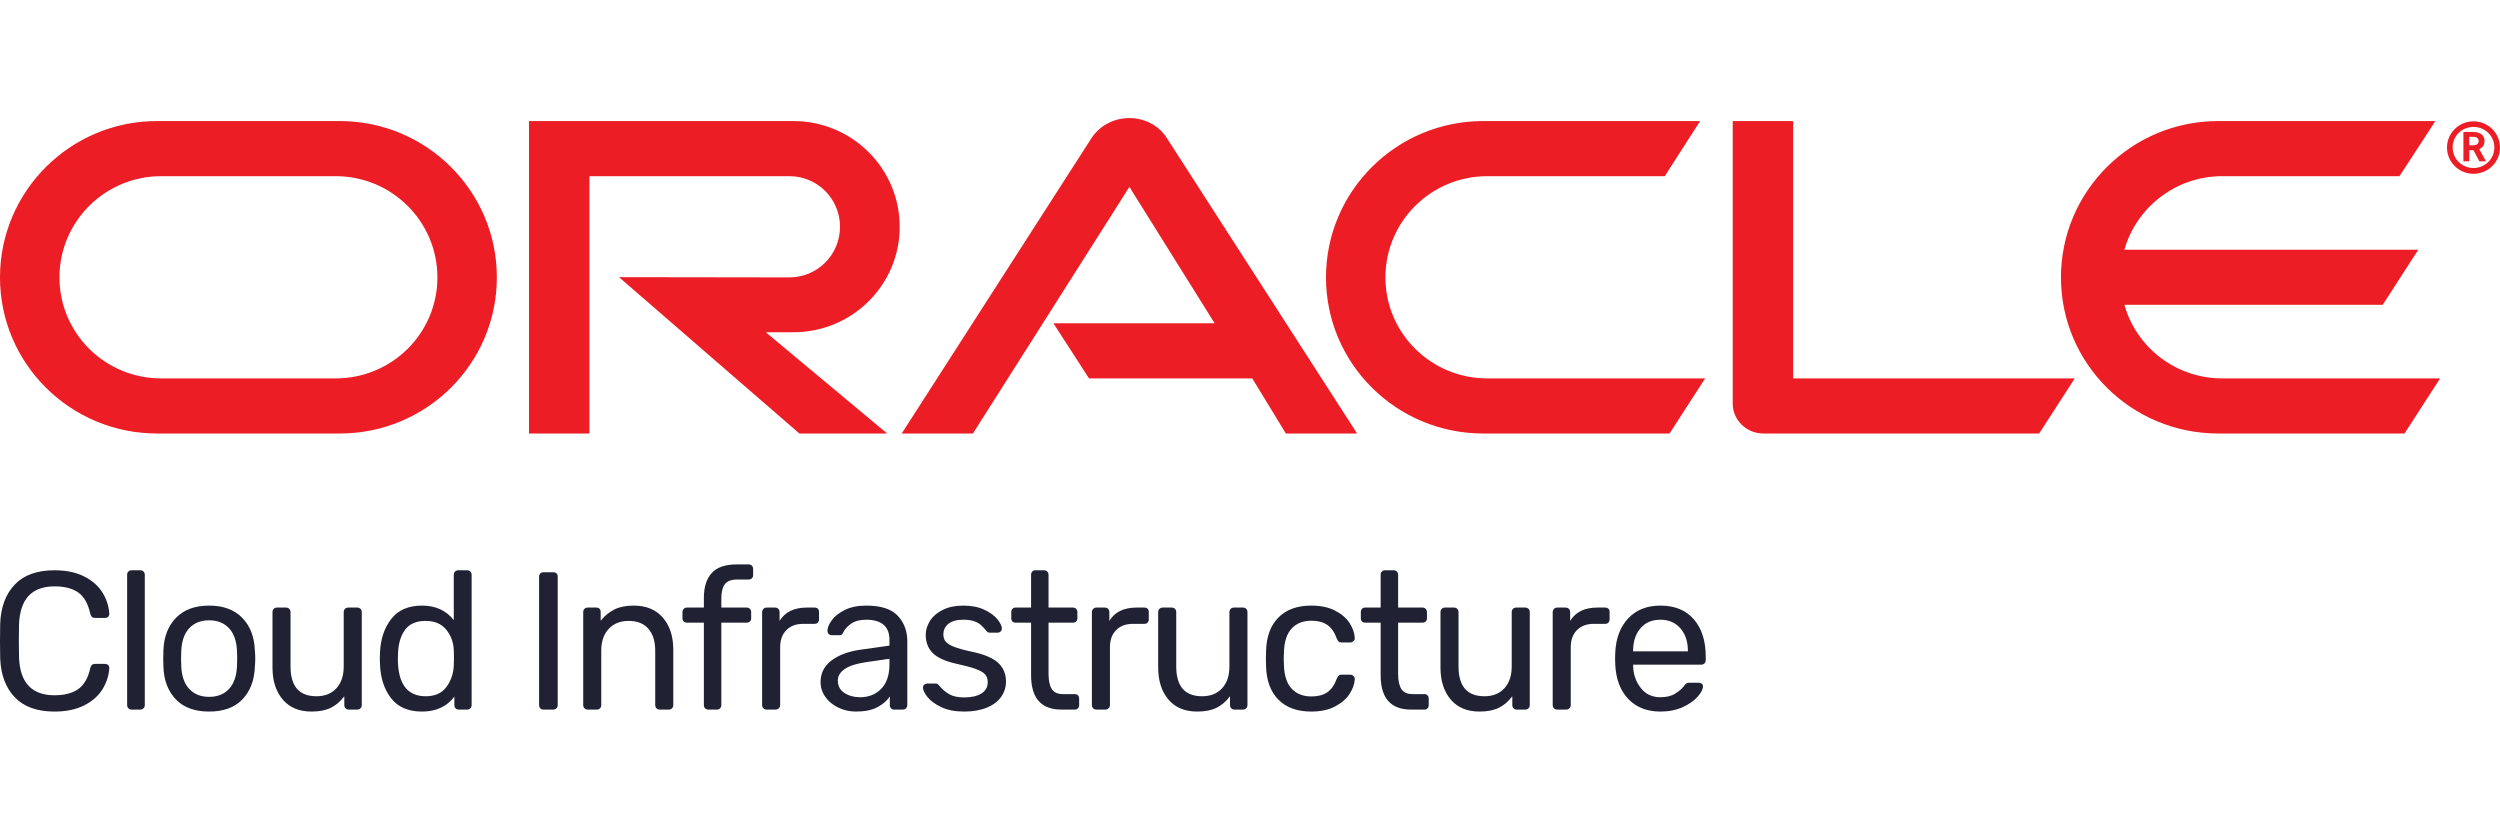
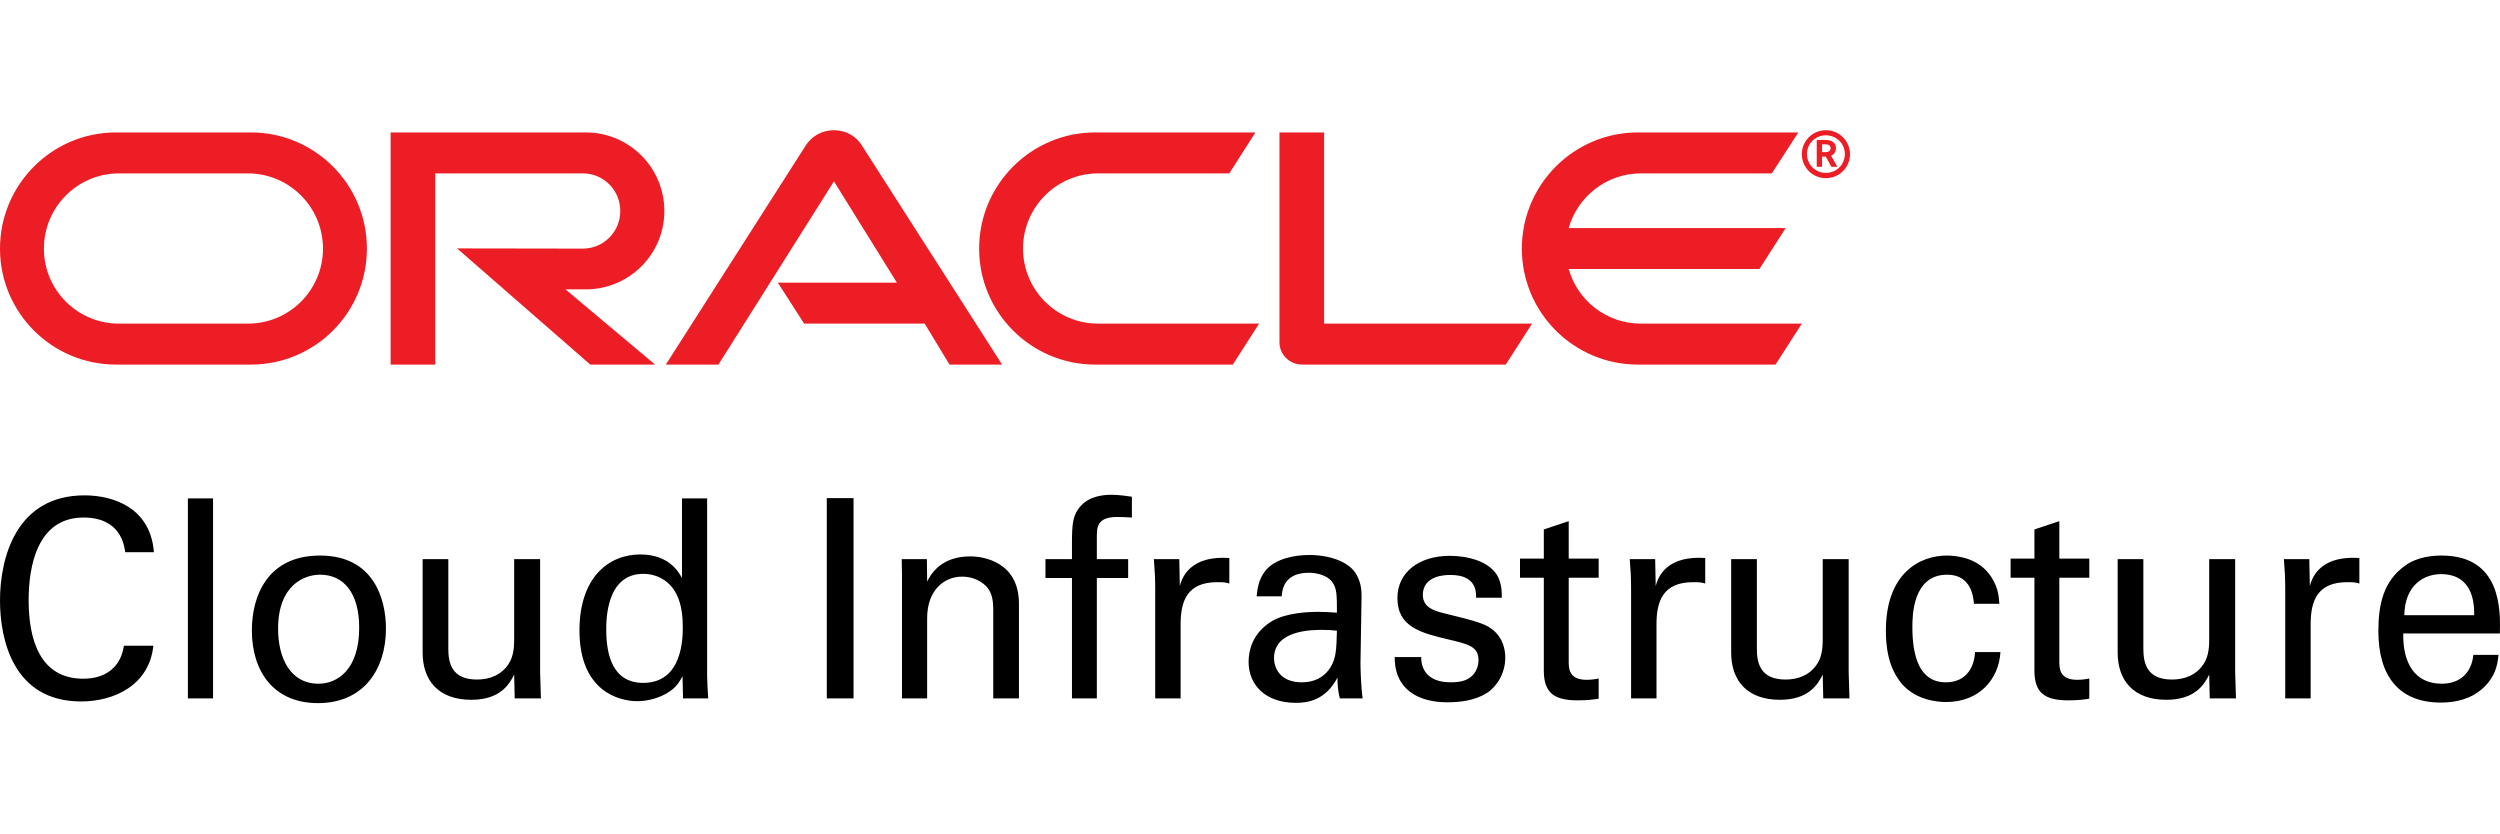
<svg xmlns="http://www.w3.org/2000/svg" width="192px" height="64px" viewBox="0 0 192 64" version="1.1">
-   <defs />
  <g id="Provider/OracleCI/oci-64" stroke="none" stroke-width="1" fill="none" fill-rule="evenodd">
-     <path d="M4.19,54.648 C2.853,54.648 1.836,54.284 1.138,53.555 C0.44,52.827 0.065,51.83 0.015,50.564 C0.005,50.293 2.04281037e-14,49.85 2.04281037e-14,49.238 C2.04281037e-14,48.615 0.005,48.163 0.015,47.881 C0.065,46.615 0.44,45.618 1.138,44.89 C1.836,44.161 2.853,43.797 4.19,43.797 C5.084,43.797 5.842,43.955 6.465,44.272 C7.088,44.588 7.558,45.003 7.874,45.515 C8.191,46.028 8.364,46.575 8.394,47.158 C8.394,47.248 8.361,47.321 8.296,47.376 C8.231,47.432 8.153,47.459 8.063,47.459 L7.309,47.459 C7.209,47.459 7.128,47.434 7.068,47.384 C7.008,47.334 6.962,47.248 6.932,47.128 C6.762,46.354 6.453,45.812 6.005,45.5 C5.558,45.189 4.953,45.033 4.19,45.033 C2.441,45.033 1.532,46.008 1.462,47.957 C1.452,48.228 1.447,48.645 1.447,49.207 C1.447,49.77 1.452,50.197 1.462,50.488 C1.532,52.427 2.441,53.397 4.19,53.397 C4.943,53.397 5.546,53.241 5.998,52.93 C6.45,52.618 6.762,52.081 6.932,51.317 C6.962,51.197 7.008,51.111 7.068,51.061 C7.128,51.011 7.209,50.986 7.309,50.986 L8.063,50.986 C8.153,50.986 8.231,51.013 8.296,51.069 C8.361,51.124 8.394,51.197 8.394,51.287 C8.364,51.87 8.191,52.417 7.874,52.93 C7.558,53.442 7.088,53.857 6.465,54.173 C5.842,54.49 5.084,54.648 4.19,54.648 Z M10.11,54.497 C10.01,54.497 9.927,54.464 9.862,54.399 C9.796,54.334 9.764,54.251 9.764,54.15 L9.764,44.144 C9.764,44.033 9.796,43.948 9.862,43.888 C9.927,43.827 10.01,43.797 10.11,43.797 L10.773,43.797 C10.874,43.797 10.957,43.83 11.022,43.895 C11.087,43.96 11.12,44.043 11.12,44.144 L11.12,54.15 C11.12,54.251 11.087,54.334 11.022,54.399 C10.957,54.464 10.874,54.497 10.773,54.497 L10.11,54.497 Z M16.061,54.648 C14.956,54.648 14.104,54.336 13.507,53.713 C12.909,53.091 12.59,52.262 12.55,51.227 L12.535,50.579 L12.55,49.931 C12.59,48.896 12.914,48.067 13.522,47.444 C14.13,46.821 14.976,46.51 16.061,46.51 C17.146,46.51 17.993,46.821 18.6,47.444 C19.208,48.067 19.532,48.896 19.572,49.931 C19.593,50.152 19.603,50.368 19.603,50.579 C19.603,50.79 19.593,51.006 19.572,51.227 C19.532,52.262 19.213,53.091 18.616,53.713 C18.018,54.336 17.166,54.648 16.061,54.648 Z M16.061,53.518 C16.704,53.518 17.214,53.314 17.591,52.907 C17.968,52.5 18.171,51.915 18.201,51.152 C18.211,51.051 18.216,50.86 18.216,50.579 C18.216,50.298 18.211,50.107 18.201,50.006 C18.171,49.243 17.968,48.657 17.591,48.25 C17.214,47.844 16.704,47.64 16.061,47.64 C15.418,47.64 14.908,47.844 14.531,48.25 C14.155,48.657 13.951,49.243 13.921,50.006 L13.906,50.579 L13.921,51.152 C13.951,51.915 14.155,52.5 14.531,52.907 C14.908,53.314 15.418,53.518 16.061,53.518 Z M23.926,54.648 C22.971,54.648 22.233,54.339 21.711,53.721 C21.188,53.103 20.927,52.282 20.927,51.257 L20.927,47.007 C20.927,46.907 20.96,46.824 21.025,46.759 C21.09,46.693 21.173,46.661 21.274,46.661 L21.967,46.661 C22.067,46.661 22.15,46.693 22.215,46.759 C22.281,46.824 22.313,46.907 22.313,47.007 L22.313,51.182 C22.313,52.709 22.976,53.472 24.303,53.472 C24.946,53.472 25.456,53.269 25.832,52.862 C26.209,52.455 26.397,51.895 26.397,51.182 L26.397,47.007 C26.397,46.907 26.43,46.824 26.495,46.759 C26.561,46.693 26.644,46.661 26.744,46.661 L27.437,46.661 C27.538,46.661 27.621,46.693 27.686,46.759 C27.751,46.824 27.784,46.907 27.784,47.007 L27.784,54.15 C27.784,54.251 27.751,54.334 27.686,54.399 C27.621,54.464 27.538,54.497 27.437,54.497 L26.789,54.497 C26.689,54.497 26.606,54.464 26.541,54.399 C26.475,54.334 26.443,54.251 26.443,54.15 L26.443,53.472 C26.151,53.864 25.81,54.158 25.418,54.354 C25.026,54.55 24.529,54.648 23.926,54.648 Z M32.409,54.648 C31.354,54.648 30.562,54.306 30.035,53.623 C29.508,52.94 29.224,52.076 29.184,51.031 L29.168,50.579 L29.184,50.127 C29.224,49.092 29.51,48.23 30.043,47.542 C30.575,46.854 31.364,46.51 32.409,46.51 C33.453,46.51 34.267,46.882 34.85,47.625 L34.85,44.144 C34.85,44.043 34.883,43.96 34.948,43.895 C35.013,43.83 35.096,43.797 35.197,43.797 L35.875,43.797 C35.975,43.797 36.058,43.83 36.123,43.895 C36.189,43.96 36.221,44.043 36.221,44.144 L36.221,54.15 C36.221,54.251 36.189,54.334 36.123,54.399 C36.058,54.464 35.975,54.497 35.875,54.497 L35.227,54.497 C35.126,54.497 35.046,54.464 34.986,54.399 C34.925,54.334 34.895,54.251 34.895,54.15 L34.895,53.502 C34.322,54.266 33.494,54.648 32.409,54.648 Z M32.695,53.472 C33.398,53.472 33.926,53.239 34.277,52.772 C34.629,52.304 34.82,51.749 34.85,51.106 C34.86,50.996 34.865,50.805 34.865,50.534 C34.865,50.252 34.86,50.056 34.85,49.946 C34.83,49.333 34.636,48.803 34.27,48.356 C33.903,47.909 33.378,47.685 32.695,47.685 C31.972,47.685 31.444,47.911 31.113,48.364 C30.781,48.816 30.6,49.408 30.57,50.142 L30.555,50.579 C30.555,52.508 31.268,53.472 32.695,53.472 Z M41.733,54.497 C41.633,54.497 41.552,54.464 41.492,54.399 C41.432,54.334 41.402,54.251 41.402,54.15 L41.402,44.295 C41.402,44.194 41.432,44.111 41.492,44.046 C41.552,43.981 41.633,43.948 41.733,43.948 L42.487,43.948 C42.597,43.948 42.683,43.978 42.743,44.038 C42.803,44.099 42.833,44.184 42.833,44.295 L42.833,54.15 C42.833,54.251 42.801,54.334 42.735,54.399 C42.67,54.464 42.587,54.497 42.487,54.497 L41.733,54.497 Z M45.137,54.497 C45.037,54.497 44.954,54.464 44.889,54.399 C44.823,54.334 44.791,54.251 44.791,54.15 L44.791,47.007 C44.791,46.907 44.823,46.824 44.889,46.759 C44.954,46.693 45.037,46.661 45.137,46.661 L45.785,46.661 C45.896,46.661 45.981,46.691 46.041,46.751 C46.102,46.811 46.132,46.897 46.132,47.007 L46.132,47.67 C46.433,47.299 46.782,47.012 47.179,46.811 C47.576,46.61 48.071,46.51 48.664,46.51 C49.628,46.51 50.377,46.819 50.909,47.437 C51.442,48.055 51.708,48.871 51.708,49.886 L51.708,54.15 C51.708,54.251 51.675,54.334 51.61,54.399 C51.545,54.464 51.462,54.497 51.361,54.497 L50.668,54.497 C50.568,54.497 50.485,54.464 50.419,54.399 C50.354,54.334 50.321,54.251 50.321,54.15 L50.321,49.976 C50.321,49.253 50.146,48.69 49.794,48.288 C49.442,47.886 48.94,47.685 48.287,47.685 C47.644,47.685 47.132,47.889 46.75,48.296 C46.368,48.703 46.177,49.263 46.177,49.976 L46.177,54.15 C46.177,54.251 46.144,54.334 46.079,54.399 C46.014,54.464 45.931,54.497 45.831,54.497 L45.137,54.497 Z M54.404,54.497 C54.303,54.497 54.22,54.464 54.155,54.399 C54.09,54.334 54.057,54.251 54.057,54.15 L54.057,47.821 L52.761,47.821 C52.66,47.821 52.578,47.791 52.512,47.731 C52.447,47.67 52.414,47.59 52.414,47.489 L52.414,47.007 C52.414,46.907 52.447,46.824 52.512,46.759 C52.578,46.693 52.66,46.661 52.761,46.661 L54.057,46.661 L54.057,45.907 C54.057,45.093 54.255,44.463 54.652,44.016 C55.049,43.569 55.7,43.345 56.604,43.345 L57.493,43.345 C57.593,43.345 57.676,43.378 57.742,43.443 C57.807,43.508 57.84,43.591 57.84,43.692 L57.84,44.174 C57.84,44.274 57.807,44.355 57.742,44.415 C57.676,44.475 57.593,44.506 57.493,44.506 L56.634,44.506 C56.172,44.506 55.85,44.626 55.669,44.867 C55.489,45.108 55.398,45.48 55.398,45.982 L55.398,46.661 L57.342,46.661 C57.443,46.661 57.526,46.693 57.591,46.759 C57.656,46.824 57.689,46.907 57.689,47.007 L57.689,47.489 C57.689,47.59 57.656,47.67 57.591,47.731 C57.526,47.791 57.443,47.821 57.342,47.821 L55.398,47.821 L55.398,54.15 C55.398,54.251 55.366,54.334 55.3,54.399 C55.235,54.464 55.152,54.497 55.052,54.497 L54.404,54.497 Z M58.878,54.497 C58.777,54.497 58.694,54.464 58.629,54.399 C58.564,54.334 58.531,54.251 58.531,54.15 L58.531,47.022 C58.531,46.922 58.564,46.836 58.629,46.766 C58.694,46.696 58.777,46.661 58.878,46.661 L59.511,46.661 C59.621,46.661 59.709,46.693 59.774,46.759 C59.84,46.824 59.872,46.912 59.872,47.022 L59.872,47.685 C60.284,47.002 60.982,46.661 61.967,46.661 L62.555,46.661 C62.665,46.661 62.751,46.691 62.811,46.751 C62.871,46.811 62.901,46.897 62.901,47.007 L62.901,47.565 C62.901,47.665 62.871,47.748 62.811,47.813 C62.751,47.879 62.665,47.911 62.555,47.911 L61.696,47.911 C61.143,47.911 60.709,48.072 60.392,48.394 C60.076,48.715 59.917,49.152 59.917,49.705 L59.917,54.15 C59.917,54.251 59.882,54.334 59.812,54.399 C59.742,54.464 59.656,54.497 59.556,54.497 L58.878,54.497 Z M65.748,54.648 C65.255,54.648 64.801,54.547 64.384,54.346 C63.967,54.145 63.635,53.872 63.389,53.525 C63.143,53.178 63.02,52.794 63.02,52.372 C63.02,51.709 63.291,51.167 63.834,50.745 C64.376,50.323 65.115,50.041 66.049,49.901 L68.31,49.584 L68.31,49.147 C68.31,48.112 67.712,47.595 66.516,47.595 C66.054,47.595 65.682,47.688 65.401,47.874 C65.12,48.06 64.914,48.278 64.783,48.529 C64.743,48.63 64.7,48.698 64.655,48.733 C64.61,48.768 64.547,48.785 64.467,48.785 L63.879,48.785 C63.789,48.785 63.711,48.753 63.645,48.688 C63.58,48.622 63.547,48.544 63.547,48.454 C63.547,48.223 63.655,47.954 63.871,47.648 C64.087,47.341 64.422,47.075 64.874,46.849 C65.326,46.623 65.878,46.51 66.531,46.51 C67.657,46.51 68.463,46.771 68.95,47.294 C69.437,47.816 69.681,48.469 69.681,49.253 L69.681,54.15 C69.681,54.251 69.648,54.334 69.583,54.399 C69.518,54.464 69.435,54.497 69.334,54.497 L68.671,54.497 C68.571,54.497 68.491,54.464 68.43,54.399 C68.37,54.334 68.34,54.251 68.34,54.15 L68.34,53.487 C68.119,53.819 67.797,54.095 67.375,54.316 C66.953,54.537 66.411,54.648 65.748,54.648 Z M66.049,53.548 C66.712,53.548 67.255,53.332 67.677,52.9 C68.099,52.468 68.31,51.84 68.31,51.016 L68.31,50.594 L66.546,50.85 C65.823,50.951 65.276,51.121 64.904,51.362 C64.532,51.604 64.346,51.905 64.346,52.267 C64.346,52.679 64.514,52.995 64.851,53.216 C65.188,53.437 65.587,53.548 66.049,53.548 Z M74.05,54.648 C73.356,54.648 72.771,54.535 72.294,54.309 C71.817,54.083 71.462,53.824 71.231,53.533 C71,53.241 70.885,53 70.885,52.809 C70.885,52.709 70.92,52.631 70.99,52.576 C71.061,52.52 71.136,52.493 71.216,52.493 L71.849,52.493 C71.91,52.493 71.957,52.503 71.992,52.523 C72.028,52.543 72.075,52.588 72.136,52.659 C72.367,52.94 72.625,53.161 72.912,53.322 C73.198,53.482 73.582,53.563 74.065,53.563 C74.607,53.563 75.042,53.462 75.368,53.261 C75.695,53.06 75.858,52.769 75.858,52.387 C75.858,52.136 75.788,51.935 75.647,51.784 C75.506,51.634 75.273,51.498 74.946,51.378 C74.62,51.257 74.135,51.126 73.492,50.986 C72.618,50.795 72,50.519 71.638,50.157 C71.277,49.795 71.096,49.328 71.096,48.755 C71.096,48.384 71.206,48.024 71.427,47.678 C71.648,47.331 71.977,47.05 72.414,46.834 C72.851,46.618 73.371,46.51 73.974,46.51 C74.607,46.51 75.147,46.615 75.594,46.826 C76.041,47.037 76.378,47.283 76.604,47.565 C76.83,47.846 76.943,48.082 76.943,48.273 C76.943,48.364 76.91,48.439 76.845,48.499 C76.78,48.559 76.702,48.59 76.611,48.59 L76.039,48.59 C75.898,48.59 75.798,48.534 75.737,48.424 C75.567,48.233 75.423,48.085 75.308,47.979 C75.192,47.874 75.024,47.783 74.803,47.708 C74.582,47.633 74.306,47.595 73.974,47.595 C73.482,47.595 73.105,47.698 72.844,47.904 C72.583,48.11 72.452,48.384 72.452,48.725 C72.452,48.936 72.507,49.115 72.618,49.26 C72.728,49.406 72.939,49.542 73.251,49.667 C73.562,49.793 74.024,49.921 74.637,50.051 C75.592,50.252 76.267,50.539 76.664,50.91 C77.061,51.282 77.26,51.759 77.26,52.342 C77.26,52.774 77.136,53.166 76.89,53.518 C76.644,53.869 76.277,54.145 75.79,54.346 C75.303,54.547 74.723,54.648 74.05,54.648 Z M81.522,54.497 C79.965,54.497 79.187,53.618 79.187,51.86 L79.187,47.821 L77.996,47.821 C77.896,47.821 77.815,47.791 77.755,47.731 C77.695,47.67 77.665,47.59 77.665,47.489 L77.665,47.007 C77.665,46.907 77.695,46.824 77.755,46.759 C77.815,46.693 77.896,46.661 77.996,46.661 L79.187,46.661 L79.187,44.144 C79.187,44.043 79.217,43.96 79.277,43.895 C79.337,43.83 79.418,43.797 79.518,43.797 L80.181,43.797 C80.282,43.797 80.365,43.83 80.43,43.895 C80.495,43.96 80.528,44.043 80.528,44.144 L80.528,46.661 L82.397,46.661 C82.497,46.661 82.58,46.693 82.645,46.759 C82.711,46.824 82.743,46.907 82.743,47.007 L82.743,47.489 C82.743,47.59 82.711,47.67 82.645,47.731 C82.58,47.791 82.497,47.821 82.397,47.821 L80.528,47.821 L80.528,51.754 C80.528,52.267 80.611,52.654 80.777,52.915 C80.942,53.176 81.226,53.307 81.628,53.307 L82.547,53.307 C82.648,53.307 82.728,53.339 82.788,53.405 C82.849,53.47 82.879,53.553 82.879,53.653 L82.879,54.15 C82.879,54.251 82.849,54.334 82.788,54.399 C82.728,54.464 82.648,54.497 82.547,54.497 L81.522,54.497 Z M84.203,54.497 C84.103,54.497 84.02,54.464 83.954,54.399 C83.889,54.334 83.857,54.251 83.857,54.15 L83.857,47.022 C83.857,46.922 83.889,46.836 83.954,46.766 C84.02,46.696 84.103,46.661 84.203,46.661 L84.836,46.661 C84.947,46.661 85.034,46.693 85.1,46.759 C85.165,46.824 85.198,46.912 85.198,47.022 L85.198,47.685 C85.61,47.002 86.308,46.661 87.293,46.661 L87.88,46.661 C87.991,46.661 88.076,46.691 88.136,46.751 C88.197,46.811 88.227,46.897 88.227,47.007 L88.227,47.565 C88.227,47.665 88.197,47.748 88.136,47.813 C88.076,47.879 87.991,47.911 87.88,47.911 L87.021,47.911 C86.469,47.911 86.034,48.072 85.718,48.394 C85.401,48.715 85.243,49.152 85.243,49.705 L85.243,54.15 C85.243,54.251 85.208,54.334 85.137,54.399 C85.067,54.464 84.982,54.497 84.881,54.497 L84.203,54.497 Z M91.947,54.648 C90.993,54.648 90.254,54.339 89.732,53.721 C89.21,53.103 88.948,52.282 88.948,51.257 L88.948,47.007 C88.948,46.907 88.981,46.824 89.046,46.759 C89.112,46.693 89.195,46.661 89.295,46.661 L89.988,46.661 C90.089,46.661 90.172,46.693 90.237,46.759 C90.302,46.824 90.335,46.907 90.335,47.007 L90.335,51.182 C90.335,52.709 90.998,53.472 92.324,53.472 C92.967,53.472 93.477,53.269 93.854,52.862 C94.23,52.455 94.419,51.895 94.419,51.182 L94.419,47.007 C94.419,46.907 94.452,46.824 94.517,46.759 C94.582,46.693 94.665,46.661 94.765,46.661 L95.459,46.661 C95.559,46.661 95.642,46.693 95.707,46.759 C95.773,46.824 95.805,46.907 95.805,47.007 L95.805,54.15 C95.805,54.251 95.773,54.334 95.707,54.399 C95.642,54.464 95.559,54.497 95.459,54.497 L94.811,54.497 C94.71,54.497 94.627,54.464 94.562,54.399 C94.497,54.334 94.464,54.251 94.464,54.15 L94.464,53.472 C94.173,53.864 93.831,54.158 93.439,54.354 C93.047,54.55 92.55,54.648 91.947,54.648 Z M100.701,54.648 C99.626,54.648 98.787,54.344 98.185,53.736 C97.582,53.128 97.265,52.277 97.235,51.182 L97.22,50.579 L97.235,49.976 C97.265,48.881 97.582,48.029 98.185,47.422 C98.787,46.814 99.626,46.51 100.701,46.51 C101.425,46.51 102.035,46.638 102.532,46.894 C103.03,47.15 103.401,47.469 103.648,47.851 C103.894,48.233 104.027,48.615 104.047,48.996 C104.057,49.087 104.024,49.167 103.949,49.238 C103.874,49.308 103.791,49.343 103.7,49.343 L103.037,49.343 C102.937,49.343 102.861,49.32 102.811,49.275 C102.761,49.23 102.711,49.147 102.66,49.027 C102.48,48.534 102.231,48.185 101.914,47.979 C101.598,47.773 101.199,47.67 100.716,47.67 C100.083,47.67 99.581,47.866 99.209,48.258 C98.838,48.65 98.637,49.248 98.607,50.051 L98.591,50.579 L98.607,51.106 C98.637,51.91 98.838,52.508 99.209,52.9 C99.581,53.291 100.083,53.487 100.716,53.487 C101.209,53.487 101.611,53.384 101.922,53.178 C102.233,52.972 102.48,52.623 102.66,52.131 C102.711,52.011 102.761,51.928 102.811,51.882 C102.861,51.837 102.937,51.815 103.037,51.815 L103.7,51.815 C103.791,51.815 103.874,51.85 103.949,51.92 C104.024,51.99 104.057,52.071 104.047,52.161 C104.027,52.533 103.894,52.91 103.648,53.291 C103.401,53.673 103.03,53.995 102.532,54.256 C102.035,54.517 101.425,54.648 100.701,54.648 Z M108.37,54.497 C106.813,54.497 106.034,53.618 106.034,51.86 L106.034,47.821 L104.844,47.821 C104.743,47.821 104.663,47.791 104.603,47.731 C104.542,47.67 104.512,47.59 104.512,47.489 L104.512,47.007 C104.512,46.907 104.542,46.824 104.603,46.759 C104.663,46.693 104.743,46.661 104.844,46.661 L106.034,46.661 L106.034,44.144 C106.034,44.043 106.064,43.96 106.125,43.895 C106.185,43.83 106.265,43.797 106.366,43.797 L107.029,43.797 C107.129,43.797 107.212,43.83 107.278,43.895 C107.343,43.96 107.376,44.043 107.376,44.144 L107.376,46.661 L109.244,46.661 C109.345,46.661 109.428,46.693 109.493,46.759 C109.558,46.824 109.591,46.907 109.591,47.007 L109.591,47.489 C109.591,47.59 109.558,47.67 109.493,47.731 C109.428,47.791 109.345,47.821 109.244,47.821 L107.376,47.821 L107.376,51.754 C107.376,52.267 107.458,52.654 107.624,52.915 C107.79,53.176 108.074,53.307 108.476,53.307 L109.395,53.307 C109.495,53.307 109.576,53.339 109.636,53.405 C109.696,53.47 109.726,53.553 109.726,53.653 L109.726,54.15 C109.726,54.251 109.696,54.334 109.636,54.399 C109.576,54.464 109.495,54.497 109.395,54.497 L108.37,54.497 Z M113.628,54.648 C112.673,54.648 111.935,54.339 111.412,53.721 C110.89,53.103 110.629,52.282 110.629,51.257 L110.629,47.007 C110.629,46.907 110.661,46.824 110.727,46.759 C110.792,46.693 110.875,46.661 110.975,46.661 L111.669,46.661 C111.769,46.661 111.852,46.693 111.917,46.759 C111.983,46.824 112.015,46.907 112.015,47.007 L112.015,51.182 C112.015,52.709 112.678,53.472 114.005,53.472 C114.648,53.472 115.157,53.269 115.534,52.862 C115.911,52.455 116.099,51.895 116.099,51.182 L116.099,47.007 C116.099,46.907 116.132,46.824 116.197,46.759 C116.263,46.693 116.345,46.661 116.446,46.661 L117.139,46.661 C117.24,46.661 117.322,46.693 117.388,46.759 C117.453,46.824 117.486,46.907 117.486,47.007 L117.486,54.15 C117.486,54.251 117.453,54.334 117.388,54.399 C117.322,54.464 117.24,54.497 117.139,54.497 L116.491,54.497 C116.391,54.497 116.308,54.464 116.242,54.399 C116.177,54.334 116.145,54.251 116.145,54.15 L116.145,53.472 C115.853,53.864 115.512,54.158 115.12,54.354 C114.728,54.55 114.231,54.648 113.628,54.648 Z M119.594,54.497 C119.493,54.497 119.41,54.464 119.345,54.399 C119.28,54.334 119.247,54.251 119.247,54.15 L119.247,47.022 C119.247,46.922 119.28,46.836 119.345,46.766 C119.41,46.696 119.493,46.661 119.594,46.661 L120.227,46.661 C120.337,46.661 120.425,46.693 120.49,46.759 C120.556,46.824 120.588,46.912 120.588,47.022 L120.588,47.685 C121,47.002 121.699,46.661 122.683,46.661 L123.271,46.661 C123.381,46.661 123.467,46.691 123.527,46.751 C123.587,46.811 123.617,46.897 123.617,47.007 L123.617,47.565 C123.617,47.665 123.587,47.748 123.527,47.813 C123.467,47.879 123.381,47.911 123.271,47.911 L122.412,47.911 C121.859,47.911 121.425,48.072 121.108,48.394 C120.792,48.715 120.634,49.152 120.634,49.705 L120.634,54.15 C120.634,54.251 120.598,54.334 120.528,54.399 C120.458,54.464 120.372,54.497 120.272,54.497 L119.594,54.497 Z M127.519,54.648 C126.494,54.648 125.675,54.329 125.062,53.691 C124.449,53.053 124.113,52.181 124.053,51.076 L124.038,50.564 L124.053,50.066 C124.113,48.981 124.449,48.117 125.062,47.474 C125.675,46.831 126.494,46.51 127.519,46.51 C128.624,46.51 129.48,46.862 130.088,47.565 C130.696,48.268 131,49.223 131,50.428 L131,50.699 C131,50.8 130.967,50.883 130.902,50.948 C130.837,51.013 130.754,51.046 130.653,51.046 L125.424,51.046 L125.424,51.182 C125.454,51.835 125.655,52.392 126.027,52.854 C126.399,53.317 126.891,53.548 127.504,53.548 C127.976,53.548 128.36,53.455 128.657,53.269 C128.953,53.083 129.176,52.89 129.327,52.689 C129.418,52.568 129.488,52.495 129.538,52.47 C129.588,52.445 129.674,52.432 129.794,52.432 L130.457,52.432 C130.548,52.432 130.626,52.458 130.691,52.508 C130.756,52.558 130.789,52.623 130.789,52.704 C130.789,52.925 130.653,53.191 130.382,53.502 C130.111,53.814 129.727,54.083 129.229,54.309 C128.732,54.535 128.162,54.648 127.519,54.648 Z M129.629,50.021 L129.629,49.976 C129.629,49.273 129.438,48.7 129.056,48.258 C128.674,47.816 128.162,47.595 127.519,47.595 C126.866,47.595 126.353,47.816 125.982,48.258 C125.61,48.7 125.424,49.273 125.424,49.976 L125.424,50.021 L129.629,50.021 Z" id="Cloud-Infrastructure" fill="#202234" />
-     <path d="M170.665,29.061 C167.102,29.061 164.079,26.686 163.154,23.411 L182.991,23.411 L185.725,19.179 L163.154,19.179 C164.079,15.924 167.102,13.53 170.665,13.53 L184.28,13.53 L187.035,9.297 L170.357,9.297 C163.693,9.297 158.282,14.679 158.282,21.305 C158.282,27.931 163.693,33.293 170.357,33.293 L184.666,33.293 L187.401,29.061 L170.665,29.061 Z M113.911,33.293 C107.248,33.293 101.836,27.931 101.836,21.305 C101.836,14.679 107.248,9.297 113.911,9.297 L130.57,9.297 L127.854,13.53 L114.219,13.53 C109.905,13.53 106.4,17.015 106.4,21.305 C106.4,25.595 109.905,29.061 114.219,29.061 L130.955,29.061 L128.22,33.293 L113.911,33.293 Z M25.781,29.061 C30.097,29.061 33.593,25.595 33.593,21.305 C33.593,17.015 30.097,13.53 25.781,13.53 L12.378,13.53 C8.064,13.53 4.566,17.015 4.566,21.305 C4.566,25.595 8.064,29.061 12.378,29.061 L25.781,29.061 Z M12.068,33.293 C5.406,33.293 0,27.931 0,21.305 C0,14.679 5.406,9.297 12.068,9.297 L26.094,9.297 C32.756,9.297 38.158,14.679 38.158,21.305 C38.158,27.931 32.756,33.293 26.094,33.293 L12.068,33.293 Z M60.931,25.518 C65.438,25.518 69.097,21.899 69.097,17.417 C69.097,12.936 65.438,9.297 60.931,9.297 L40.628,9.297 L40.628,33.293 L45.267,33.293 L45.267,13.53 L60.623,13.53 C62.78,13.53 64.514,15.272 64.514,17.417 C64.514,19.562 62.78,21.305 60.623,21.305 L47.539,21.286 L61.394,33.293 L68.134,33.293 L58.813,25.518 L60.931,25.518 Z M137.714,29.061 L137.714,9.297 L133.073,9.297 L133.073,30.995 C133.073,31.589 133.304,32.163 133.747,32.604 C134.19,33.044 134.787,33.293 135.442,33.293 L156.607,33.293 L159.342,29.061 L137.714,29.061 Z M80.902,24.828 L93.285,24.828 L86.738,14.353 L74.72,33.293 L69.251,33.293 L83.868,10.543 C84.504,9.623 85.563,9.068 86.738,9.068 C87.874,9.068 88.933,9.604 89.549,10.504 L104.224,33.293 L98.755,33.293 L96.174,29.061 L83.637,29.061 L80.902,24.828 Z M189.958,13.347 C188.842,13.347 187.93,12.447 187.93,11.333 C187.93,10.219 188.842,9.319 189.958,9.319 C191.088,9.319 192,10.219 192,11.333 C192,12.447 191.088,13.347 189.958,13.347 Z M189.769,10.133 C190.088,10.133 190.218,10.147 190.363,10.204 C190.769,10.333 190.813,10.69 190.813,10.833 C190.813,10.861 190.813,10.933 190.783,11.018 C190.769,11.104 190.711,11.276 190.508,11.404 C190.479,11.418 190.465,11.433 190.407,11.461 L190.928,12.39 L190.421,12.39 L189.958,11.533 L189.639,11.533 L189.639,12.39 L189.19,12.39 L189.19,10.133 L189.769,10.133 Z M189.929,11.161 C190.074,11.147 190.218,11.147 190.305,11.018 C190.349,10.961 190.363,10.904 190.363,10.819 C190.363,10.704 190.291,10.604 190.189,10.547 C190.088,10.504 189.987,10.504 189.769,10.504 L189.639,10.504 L189.639,11.161 L189.929,11.161 Z M188.364,11.318 C188.364,12.204 189.074,12.904 189.958,12.904 C190.856,12.904 191.566,12.204 191.566,11.318 C191.566,10.447 190.856,9.747 189.958,9.747 C189.074,9.747 188.364,10.447 188.364,11.318 Z" id="Combined-Shape-Copy" fill="#EC1D24" />
+     <path d="M11.82,42.41 L9.62,42.41 C9.538,41.877 9.271,39.747 6.413,39.747 C2.837,39.747 2.199,43.539 2.199,46.096 C2.199,48.993 3.001,52.125 6.393,52.125 C7.297,52.125 8.161,51.891 8.798,51.209 C9.332,50.613 9.456,49.952 9.517,49.59 L11.778,49.59 C11.47,52.615 8.777,53.872 6.228,53.872 C1.007,53.872 0,49.1 0,46.117 C0,42.879 1.213,38.043 6.496,38.043 C8.592,38.043 11.552,38.916 11.82,42.41 Z M14.43,53.638 L14.43,38.277 L16.362,38.277 L16.362,53.638 L14.43,53.638 Z M19.343,48.418 C19.343,45.776 20.535,42.666 24.585,42.666 C28.716,42.666 29.641,46.032 29.641,48.269 C29.641,51.401 27.935,54 24.42,54 C21.008,54 19.343,51.55 19.343,48.418 Z M21.357,48.29 C21.357,50.485 22.262,52.509 24.461,52.509 C25.921,52.509 27.586,51.422 27.586,48.205 C27.586,45.542 26.394,44.136 24.585,44.136 C23.351,44.136 21.357,44.945 21.357,48.29 Z M32.458,42.943 L34.431,42.943 L34.431,49.824 C34.431,50.868 34.657,52.189 36.63,52.189 C37.596,52.189 38.501,51.848 39.056,50.996 C39.488,50.357 39.488,49.526 39.488,48.993 L39.488,42.943 L41.481,42.943 L41.481,51.635 C41.481,51.848 41.523,53.041 41.543,53.638 L39.529,53.638 L39.488,51.806 C39.118,52.551 38.419,53.744 36.199,53.744 C33.65,53.744 32.458,52.232 32.458,50.123 L32.458,42.943 Z M52.376,44.391 L52.376,38.277 L54.308,38.277 L54.308,51.933 C54.308,52.168 54.349,53.084 54.39,53.638 L52.458,53.638 L52.417,51.933 C52.253,52.232 52.027,52.679 51.492,53.063 C50.649,53.659 49.642,53.851 48.943,53.851 C47.566,53.851 44.503,53.105 44.503,48.418 C44.503,44.349 46.744,42.581 49.169,42.581 C51.389,42.581 52.129,43.944 52.376,44.391 Z M52.438,48.141 C52.438,46.586 52.088,45.734 51.657,45.158 C51.245,44.605 50.485,44.072 49.395,44.072 C46.559,44.072 46.559,47.63 46.559,48.354 C46.559,50.25 47.032,52.445 49.395,52.445 C52.438,52.445 52.438,48.972 52.438,48.141 Z M63.497,53.638 L63.497,38.256 L65.552,38.256 L65.552,53.638 L63.497,53.638 Z M69.273,53.638 L69.273,44.178 L69.252,42.943 L71.185,42.943 L71.205,44.668 C71.431,44.221 72.171,42.73 74.515,42.73 C75.44,42.73 78.256,43.092 78.256,46.373 L78.256,53.638 L76.282,53.638 L76.282,46.842 C76.282,46.138 76.2,45.499 75.727,45.009 C75.234,44.519 74.556,44.285 73.898,44.285 C72.5,44.285 71.205,45.329 71.205,47.481 L71.205,53.638 L69.273,53.638 Z M86.93,38.149 L86.93,39.747 C86.601,39.726 86.19,39.704 85.8,39.704 C84.237,39.704 84.237,40.514 84.237,41.26 L84.237,42.943 L86.642,42.943 L86.642,44.391 L84.237,44.391 L84.237,53.638 L82.326,53.638 L82.326,44.391 L80.291,44.391 L80.291,42.943 L82.326,42.943 L82.326,41.728 C82.326,40.258 82.408,39.726 82.757,39.172 C83.189,38.49 84.011,38 85.347,38 C85.902,38 86.519,38.085 86.93,38.149 Z M88.719,53.638 L88.719,45.116 C88.719,44.391 88.677,43.646 88.616,42.943 L90.569,42.943 L90.61,45.009 C90.98,43.518 92.213,43.028 93.076,42.9 C93.652,42.815 94.084,42.836 94.412,42.858 L94.412,44.818 C94.31,44.775 94.186,44.754 94.042,44.732 C93.899,44.711 93.714,44.711 93.487,44.711 C91.206,44.711 90.671,46.117 90.671,47.949 L90.671,53.638 L88.719,53.638 Z M104.649,53.638 L102.902,53.638 C102.758,53.105 102.717,52.594 102.717,52.04 C101.792,53.808 100.394,53.979 99.531,53.979 C97.167,53.979 95.892,52.594 95.892,50.826 C95.892,49.973 96.18,48.61 97.701,47.694 C98.811,47.055 100.456,46.991 101.278,46.991 C101.771,46.991 102.08,47.012 102.676,47.055 C102.676,45.734 102.676,45.158 102.306,44.69 C101.915,44.157 101.073,43.987 100.518,43.987 C98.565,43.987 98.462,45.372 98.441,45.798 L96.509,45.798 C96.571,45.244 96.633,44.498 97.229,43.774 C98.01,42.879 99.469,42.623 100.559,42.623 C102.059,42.623 103.663,43.113 104.218,44.2 C104.546,44.839 104.567,45.35 104.567,45.84 L104.485,50.953 C104.485,51.124 104.505,52.551 104.649,53.638 Z M102.676,48.439 C102.326,48.397 102.039,48.375 101.566,48.375 C100.785,48.375 97.845,48.375 97.845,50.549 C97.845,51.23 98.256,52.402 99.983,52.402 C100.97,52.402 101.71,51.997 102.183,51.252 C102.614,50.527 102.635,49.931 102.676,48.439 Z M107.116,50.463 L109.151,50.463 C109.13,51.273 109.542,52.402 111.412,52.402 C112.214,52.402 112.81,52.253 113.221,51.72 C113.427,51.443 113.55,51.081 113.55,50.719 C113.55,49.675 112.83,49.483 111.289,49.121 C109.13,48.61 107.321,48.162 107.321,45.925 C107.321,43.965 108.966,42.687 111.35,42.687 C112.645,42.687 114.454,43.071 115.071,44.349 C115.338,44.945 115.338,45.457 115.338,45.904 L113.365,45.904 C113.427,44.285 112.07,44.157 111.371,44.157 C111.083,44.157 109.274,44.157 109.274,45.691 C109.274,46.671 110.199,46.905 110.734,47.055 C113.591,47.758 114.208,47.928 114.824,48.525 C115.4,49.079 115.605,49.824 115.605,50.506 C115.605,51.699 114.968,52.722 114.208,53.212 C113.303,53.787 112.214,53.936 111.145,53.936 C109.048,53.936 107.095,53.041 107.116,50.463 Z M116.736,44.37 L116.736,42.9 L118.565,42.9 L118.565,40.663 L120.477,40.024 L120.477,42.9 L122.779,42.9 L122.779,44.37 L120.477,44.37 L120.477,50.783 C120.477,51.316 120.477,52.21 121.854,52.21 C122.245,52.21 122.615,52.146 122.779,52.104 L122.779,53.659 C122.43,53.723 121.875,53.787 121.176,53.787 C119.408,53.787 118.565,53.254 118.565,51.507 L118.565,44.37 L116.736,44.37 Z M125.267,53.638 L125.267,45.116 C125.267,44.391 125.226,43.646 125.164,42.943 L127.117,42.943 L127.158,45.009 C127.528,43.518 128.761,43.028 129.624,42.9 C130.2,42.815 130.632,42.836 130.961,42.858 L130.961,44.818 C130.858,44.775 130.734,44.754 130.591,44.732 C130.447,44.711 130.262,44.711 130.036,44.711 C127.754,44.711 127.219,46.117 127.219,47.949 L127.219,53.638 L125.267,53.638 Z M132.954,42.943 L134.928,42.943 L134.928,49.824 C134.928,50.868 135.154,52.189 137.127,52.189 C138.093,52.189 138.998,51.848 139.553,50.996 C139.985,50.357 139.985,49.526 139.985,48.993 L139.985,42.943 L141.978,42.943 L141.978,51.635 C141.978,51.848 142.02,53.041 142.04,53.638 L140.026,53.638 L139.985,51.806 C139.615,52.551 138.916,53.744 136.696,53.744 C134.147,53.744 132.954,52.232 132.954,50.123 L132.954,42.943 Z M153.551,46.373 L151.599,46.373 C151.557,45.883 151.414,44.136 149.543,44.136 C146.871,44.136 146.871,47.353 146.871,48.162 C146.871,50.357 147.385,52.402 149.44,52.402 C151.085,52.402 151.64,51.124 151.681,50.08 L153.634,50.08 C153.51,52.168 152.01,53.915 149.461,53.915 C148.762,53.915 147.158,53.766 146.069,52.53 C145.452,51.784 144.836,50.655 144.836,48.439 C144.836,43.987 147.467,42.666 149.522,42.666 C150.201,42.666 151.742,42.815 152.688,43.987 C153.449,44.903 153.51,45.776 153.551,46.373 Z M154.415,44.37 L154.415,42.9 L156.244,42.9 L156.244,40.663 L158.156,40.024 L158.156,42.9 L160.458,42.9 L160.458,44.37 L158.156,44.37 L158.156,50.783 C158.156,51.316 158.156,52.21 159.533,52.21 C159.924,52.21 160.294,52.146 160.458,52.104 L160.458,53.659 C160.109,53.723 159.554,53.787 158.855,53.787 C157.087,53.787 156.244,53.254 156.244,51.507 L156.244,44.37 L154.415,44.37 Z M162.637,42.943 L164.61,42.943 L164.61,49.824 C164.61,50.868 164.836,52.189 166.81,52.189 C167.776,52.189 168.68,51.848 169.235,50.996 C169.667,50.357 169.667,49.526 169.667,48.993 L169.667,42.943 L171.661,42.943 L171.661,51.635 C171.661,51.848 171.702,53.041 171.723,53.638 L169.708,53.638 L169.667,51.806 C169.297,52.551 168.598,53.744 166.378,53.744 C163.829,53.744 162.637,52.232 162.637,50.123 L162.637,42.943 Z M175.505,53.638 L175.505,45.116 C175.505,44.391 175.464,43.646 175.402,42.943 L177.355,42.943 L177.396,45.009 C177.766,43.518 178.999,43.028 179.863,42.9 C180.438,42.815 180.87,42.836 181.199,42.858 L181.199,44.818 C181.096,44.775 180.973,44.754 180.829,44.732 C180.685,44.711 180.5,44.711 180.274,44.711 C177.992,44.711 177.458,46.117 177.458,47.949 L177.458,53.638 L175.505,53.638 Z M191.991,48.652 L184.57,48.652 C184.529,50.868 185.413,52.509 187.53,52.509 C188.784,52.509 189.791,51.827 189.956,50.293 L191.888,50.293 C191.826,50.826 191.744,51.699 191.004,52.53 C190.552,53.063 189.524,53.957 187.448,53.957 C184.2,53.957 182.658,51.87 182.658,48.482 C182.658,46.373 183.069,44.626 184.693,43.454 C185.68,42.73 186.913,42.666 187.509,42.666 C192.134,42.666 192.032,46.905 191.991,48.652 Z M184.652,47.246 L190.017,47.246 C190.038,46.224 189.853,44.093 187.468,44.093 C186.214,44.093 184.693,44.881 184.652,47.246 Z" id="Cloud-Infrastructure" fill="#000000" />
+     <path d="M126.022,24.855 C123.391,24.855 121.158,23.091 120.476,20.658 L135.123,20.658 L137.143,17.513 L120.476,17.513 C121.158,15.094 123.391,13.316 126.022,13.316 L136.076,13.316 L138.11,10.171 L125.795,10.171 C120.874,10.171 116.878,14.169 116.878,19.093 C116.878,24.016 120.874,28 125.795,28 L136.36,28 L138.38,24.855 L126.022,24.855 Z M84.114,28 C79.194,28 75.198,24.016 75.198,19.093 C75.198,14.169 79.194,10.171 84.114,10.171 L96.415,10.171 L94.41,13.316 L84.341,13.316 C81.156,13.316 78.568,15.905 78.568,19.093 C78.568,22.28 81.156,24.855 84.341,24.855 L96.699,24.855 L94.68,28 L84.114,28 Z M19.037,24.855 C22.224,24.855 24.805,22.28 24.805,19.093 C24.805,15.905 22.224,13.316 19.037,13.316 L9.14,13.316 C5.954,13.316 3.372,15.905 3.372,19.093 C3.372,22.28 5.954,24.855 9.14,24.855 L19.037,24.855 Z M8.911,28 C3.992,28 0,24.016 0,19.093 C0,14.169 3.992,10.171 8.911,10.171 L19.268,10.171 C24.188,10.171 28.177,14.169 28.177,19.093 C28.177,24.016 24.188,28 19.268,28 L8.911,28 Z M44.993,22.223 C48.321,22.223 51.022,19.534 51.022,16.204 C51.022,12.874 48.321,10.171 44.993,10.171 L30,10.171 L30,28 L33.426,28 L33.426,13.316 L44.765,13.316 C46.358,13.316 47.638,14.61 47.638,16.204 C47.638,17.798 46.358,19.093 44.765,19.093 L35.104,19.078 L45.334,28 L50.311,28 L43.429,22.223 L44.993,22.223 Z M101.691,24.855 L101.691,10.171 L98.263,10.171 L98.263,26.292 C98.263,26.734 98.434,27.161 98.761,27.488 C99.088,27.815 99.529,28 100.013,28 L115.641,28 L117.661,24.855 L101.691,24.855 Z M59.739,21.711 L68.883,21.711 L64.048,13.927 L55.175,28 L51.136,28 L61.93,11.096 C62.399,10.413 63.181,10 64.048,10 C64.888,10 65.67,10.398 66.124,11.067 L76.961,28 L72.922,28 L71.016,24.855 L61.759,24.855 L59.739,21.711 Z M140.223,13.684 C139.209,13.684 138.38,12.861 138.38,11.842 C138.38,10.823 139.209,10 140.223,10 C141.251,10 142.08,10.823 142.08,11.842 C142.08,12.861 141.251,13.684 140.223,13.684 Z M140.052,10.745 C140.342,10.745 140.46,10.758 140.592,10.81 C140.961,10.928 141.001,11.254 141.001,11.385 C141.001,11.411 141.001,11.476 140.974,11.554 C140.961,11.633 140.908,11.79 140.724,11.907 C140.698,11.92 140.685,11.933 140.632,11.959 L141.106,12.809 L140.645,12.809 L140.223,12.025 L139.934,12.025 L139.934,12.809 L139.526,12.809 L139.526,10.745 L140.052,10.745 Z M140.197,11.685 C140.329,11.672 140.46,11.672 140.539,11.554 C140.579,11.502 140.592,11.45 140.592,11.372 C140.592,11.267 140.526,11.176 140.434,11.124 C140.342,11.084 140.25,11.084 140.052,11.084 L139.934,11.084 L139.934,11.685 L140.197,11.685 Z M138.775,11.829 C138.775,12.639 139.42,13.279 140.223,13.279 C141.04,13.279 141.685,12.639 141.685,11.829 C141.685,11.032 141.04,10.392 140.223,10.392 C139.42,10.392 138.775,11.032 138.775,11.829 Z" id="ORACLE" fill="#EC1D24" />
  </g>
</svg>
